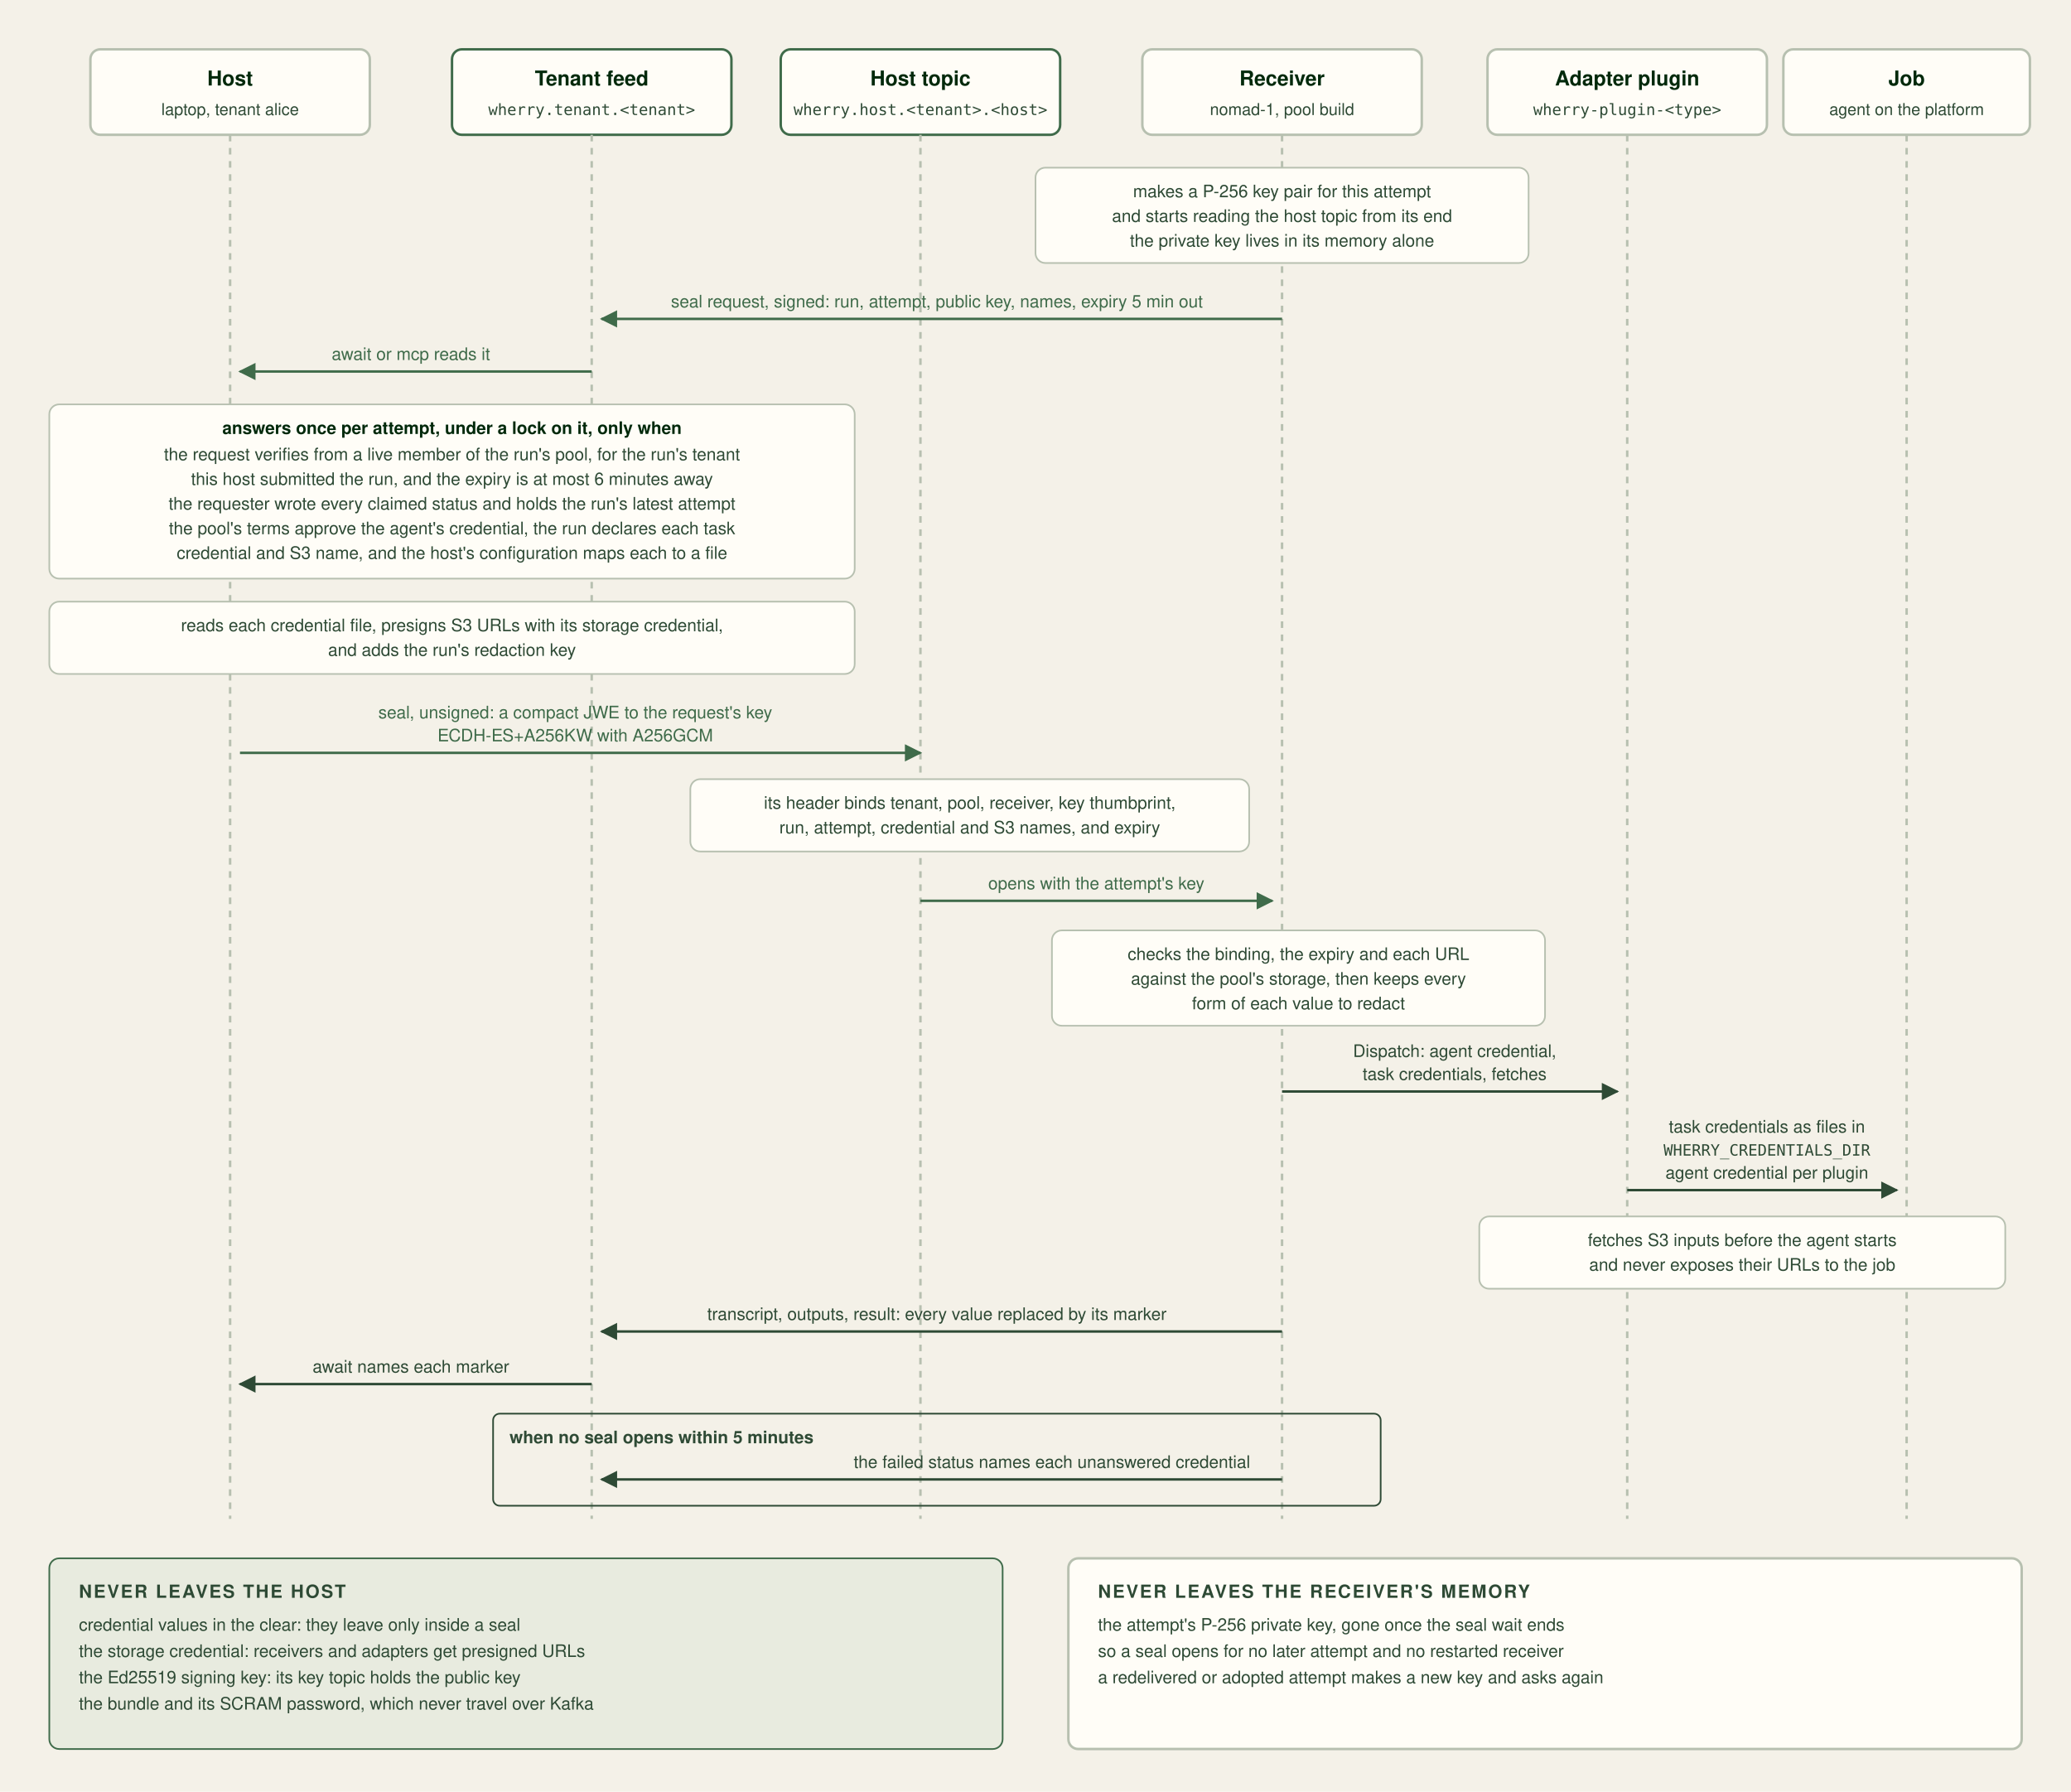
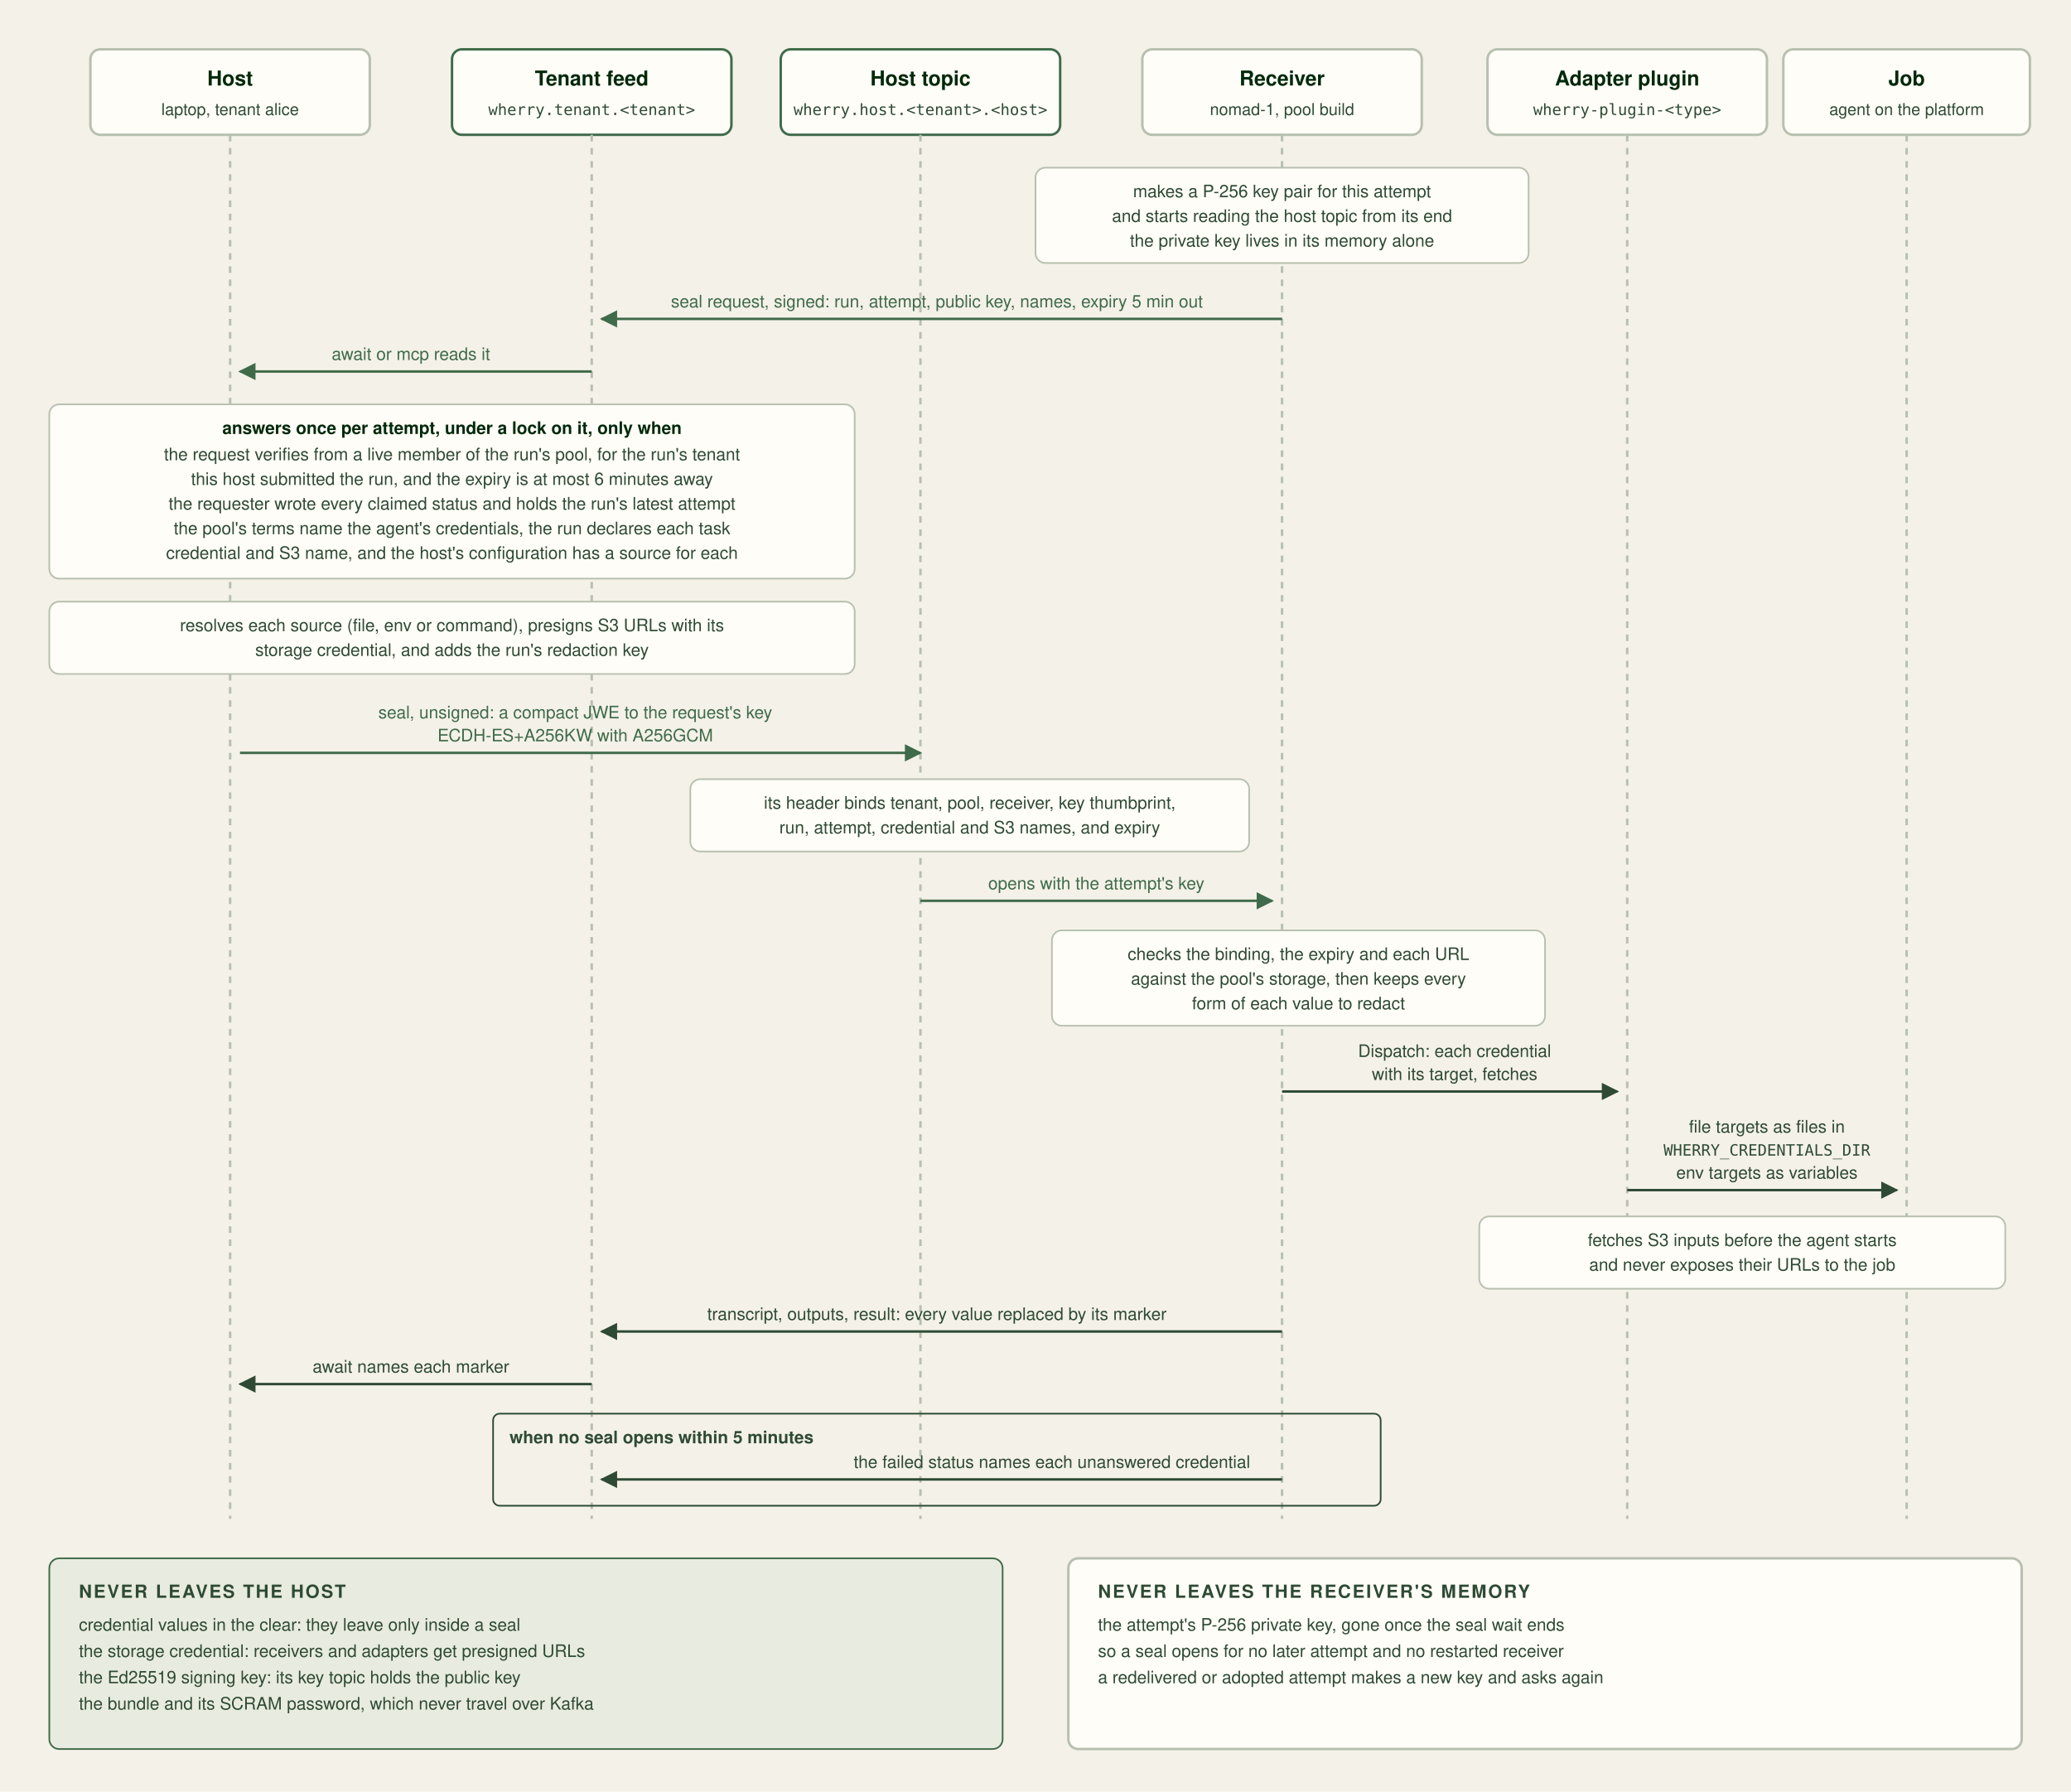
<svg xmlns="http://www.w3.org/2000/svg" viewBox="0 0 1260 1090" font-family="Outfit, ui-sans-serif, system-ui, -apple-system, 'Segoe UI', Helvetica, Arial, sans-serif" role="img" aria-labelledby="title desc">
  <defs>
    <marker id="arrow" viewBox="0 0 10 10" refX="9" refY="5" markerWidth="7" markerHeight="7" orient="auto-start-reverse">
      <path d="M 0 0 L 10 5 L 0 10 z" fill="#2e4a35" />
    </marker>
    <marker id="arrow-seal" viewBox="0 0 10 10" refX="9" refY="5" markerWidth="7" markerHeight="7" orient="auto-start-reverse">
      <path d="M 0 0 L 10 5 L 0 10 z" fill="#3f6b4a" />
    </marker>
  </defs>
  <rect width="1260" height="1090" fill="#f4f1e8" />
  <g font-size="12.5" fill="#00290b">
    <rect x="55" y="30" width="170" height="52" rx="6" fill="#fffdf7" stroke="#b7c0b0" stroke-width="1.5" />
    <text x="140" y="52" text-anchor="middle" font-weight="600">Host</text>
    <text x="140" y="70" text-anchor="middle" font-size="10" fill="#2e4a35">laptop, tenant alice</text>
    <rect x="275" y="30" width="170" height="52" rx="6" fill="#fffdf7" stroke="#3f6b4a" stroke-width="1.5" />
    <text x="360" y="52" text-anchor="middle" font-weight="600">Tenant feed</text>
    <text x="360" y="70" text-anchor="middle" font-size="9.5" font-family="'IBM Plex Mono', ui-monospace, SFMono-Regular, Menlo, monospace" fill="#2e4a35">wherry.tenant.&lt;tenant&gt;</text>
    <rect x="475" y="30" width="170" height="52" rx="6" fill="#fffdf7" stroke="#3f6b4a" stroke-width="1.5" />
    <text x="560" y="52" text-anchor="middle" font-weight="600">Host topic</text>
    <text x="560" y="70" text-anchor="middle" font-size="9.5" font-family="'IBM Plex Mono', ui-monospace, SFMono-Regular, Menlo, monospace" fill="#2e4a35">wherry.host.&lt;tenant&gt;.&lt;host&gt;</text>
    <rect x="695" y="30" width="170" height="52" rx="6" fill="#fffdf7" stroke="#b7c0b0" stroke-width="1.5" />
    <text x="780" y="52" text-anchor="middle" font-weight="600">Receiver</text>
    <text x="780" y="70" text-anchor="middle" font-size="10" fill="#2e4a35">nomad-1, pool build</text>
    <rect x="905" y="30" width="170" height="52" rx="6" fill="#fffdf7" stroke="#b7c0b0" stroke-width="1.5" />
    <text x="990" y="52" text-anchor="middle" font-weight="600">Adapter plugin</text>
    <text x="990" y="70" text-anchor="middle" font-size="9.5" font-family="'IBM Plex Mono', ui-monospace, SFMono-Regular, Menlo, monospace" fill="#2e4a35">wherry-plugin-&lt;type&gt;</text>
    <rect x="1085" y="30" width="150" height="52" rx="6" fill="#fffdf7" stroke="#b7c0b0" stroke-width="1.5" />
    <text x="1160" y="52" text-anchor="middle" font-weight="600">Job</text>
    <text x="1160" y="70" text-anchor="middle" font-size="10" fill="#2e4a35">agent on the platform</text>
  </g>
  <g stroke="#b7c0b0" stroke-width="1.5" stroke-dasharray="4 4">
    <line x1="140" y1="82" x2="140" y2="924" />
    <line x1="360" y1="82" x2="360" y2="924" />
    <line x1="560" y1="82" x2="560" y2="924" />
    <line x1="780" y1="82" x2="780" y2="924" />
    <line x1="990" y1="82" x2="990" y2="924" />
    <line x1="1160" y1="82" x2="1160" y2="924" />
  </g>
  <g font-size="10.5" fill="#2e4a35" text-anchor="middle">
    <rect x="630" y="102" width="300" height="58" rx="6" fill="#fffdf7" stroke="#b7c0b0" stroke-width="1" />
    <text x="780" y="120">makes a P-256 key pair for this attempt</text>
    <text x="780" y="135">and starts reading the host topic from its end</text>
    <text x="780" y="150">the private key lives in its memory alone</text>
    <path d="M 780 194 H 366" stroke="#3f6b4a" stroke-width="1.5" fill="none" marker-end="url(#arrow-seal)" />
    <text x="570" y="187" fill="#3f6b4a">seal request, signed: run, attempt, public key, names, expiry 5 min out</text>
    <path d="M 360 226 H 146" stroke="#3f6b4a" stroke-width="1.5" fill="none" marker-end="url(#arrow-seal)" />
    <text x="250" y="219" fill="#3f6b4a">await or mcp reads it</text>
    <rect x="30" y="246" width="490" height="106" rx="6" fill="#fffdf7" stroke="#b7c0b0" stroke-width="1" />
    <text x="275" y="264" font-weight="600" fill="#00290b">answers once per attempt, under a lock on it, only when</text>
    <text x="275" y="280">the request verifies from a live member of the run's pool, for the run's tenant</text>
    <text x="275" y="295">this host submitted the run, and the expiry is at most 6 minutes away</text>
    <text x="275" y="310">the requester wrote every claimed status and holds the run's latest attempt</text>
-     <text x="275" y="325">the pool's terms approve the agent's credential, the run declares each task</text>
-     <text x="275" y="340">credential and S3 name, and the host's configuration maps each to a file</text>
+     <text x="275" y="325">the pool's terms name the agent's credentials, the run declares each task</text>
+     <text x="275" y="340">credential and S3 name, and the host's configuration has a source for each</text>
    <rect x="30" y="366" width="490" height="44" rx="6" fill="#fffdf7" stroke="#b7c0b0" stroke-width="1" />
-     <text x="275" y="384">reads each credential file, presigns S3 URLs with its storage credential,</text>
-     <text x="275" y="399">and adds the run's redaction key</text>
+     <text x="275" y="384">resolves each source (file, env or command), presigns S3 URLs with its</text>
+     <text x="275" y="399">storage credential, and adds the run's redaction key</text>
    <path d="M 146 458 H 560" stroke="#3f6b4a" stroke-width="1.5" fill="none" marker-end="url(#arrow-seal)" />
    <text x="350" y="437" fill="#3f6b4a">seal, unsigned: a compact JWE to the request's key</text>
    <text x="350" y="451" fill="#3f6b4a">ECDH-ES+A256KW with A256GCM</text>
    <rect x="420" y="474" width="340" height="44" rx="6" fill="#fffdf7" stroke="#b7c0b0" stroke-width="1" />
    <text x="590" y="492">its header binds tenant, pool, receiver, key thumbprint,</text>
    <text x="590" y="507">run, attempt, credential and S3 names, and expiry</text>
    <path d="M 560 548 H 774" stroke="#3f6b4a" stroke-width="1.5" fill="none" marker-end="url(#arrow-seal)" />
    <text x="667" y="541" fill="#3f6b4a">opens with the attempt's key</text>
    <rect x="640" y="566" width="300" height="58" rx="6" fill="#fffdf7" stroke="#b7c0b0" stroke-width="1" />
    <text x="790" y="584">checks the binding, the expiry and each URL</text>
    <text x="790" y="599">against the pool's storage, then keeps every</text>
    <text x="790" y="614">form of each value to redact</text>
    <path d="M 780 664 H 984" stroke="#2e4a35" stroke-width="1.5" fill="none" marker-end="url(#arrow)" />
-     <text x="885" y="643">Dispatch: agent credential,</text>
-     <text x="885" y="657">task credentials, fetches</text>
+     <text x="885" y="643">Dispatch: each credential</text>
+     <text x="885" y="657">with its target, fetches</text>
    <path d="M 990 724 H 1154" stroke="#2e4a35" stroke-width="1.5" fill="none" marker-end="url(#arrow)" />
-     <text x="1075" y="689">task credentials as files in</text>
+     <text x="1075" y="689">file targets as files in</text>
    <text x="1075" y="703" font-size="9.5" font-family="'IBM Plex Mono', ui-monospace, SFMono-Regular, Menlo, monospace">WHERRY_CREDENTIALS_DIR</text>
-     <text x="1075" y="717">agent credential per plugin</text>
+     <text x="1075" y="717">env targets as variables</text>
    <rect x="900" y="740" width="320" height="44" rx="6" fill="#fffdf7" stroke="#b7c0b0" stroke-width="1" />
    <text x="1060" y="758">fetches S3 inputs before the agent starts</text>
    <text x="1060" y="773">and never exposes their URLs to the job</text>
    <path d="M 780 810 H 366" stroke="#2e4a35" stroke-width="1.5" fill="none" marker-end="url(#arrow)" />
    <text x="570" y="803">transcript, outputs, result: every value replaced by its marker</text>
    <path d="M 360 842 H 146" stroke="#2e4a35" stroke-width="1.5" fill="none" marker-end="url(#arrow)" />
    <text x="250" y="835">await names each marker</text>
    <rect x="300" y="860" width="540" height="56" rx="4" fill="none" stroke="#2e4a35" stroke-width="1" />
    <text x="310" y="878" text-anchor="start" font-weight="600">when no seal opens within 5 minutes</text>
    <path d="M 780 900 H 366" stroke="#2e4a35" stroke-width="1.5" fill="none" marker-end="url(#arrow)" />
    <text x="640" y="893">the failed status names each unanswered credential</text>
  </g>
  <rect x="30" y="948" width="580" height="116" rx="6" fill="#e8ebdf" stroke="#3f6b4a" stroke-width="1" />
  <text x="48" y="972" font-size="11" font-weight="600" fill="#2e4a35" letter-spacing="1">NEVER LEAVES THE HOST</text>
  <g font-size="10.5" fill="#2e4a35">
    <text x="48" y="992">credential values in the clear: they leave only inside a seal</text>
    <text x="48" y="1008">the storage credential: receivers and adapters get presigned URLs</text>
    <text x="48" y="1024">the Ed25519 signing key: its key topic holds the public key</text>
    <text x="48" y="1040">the bundle and its SCRAM password, which never travel over Kafka</text>
  </g>
  <rect x="650" y="948" width="580" height="116" rx="6" fill="#fffdf7" stroke="#b7c0b0" stroke-width="1.5" />
  <text x="668" y="972" font-size="11" font-weight="600" fill="#2e4a35" letter-spacing="1">NEVER LEAVES THE RECEIVER'S MEMORY</text>
  <g font-size="10.5" fill="#2e4a35">
    <text x="668" y="992">the attempt's P-256 private key, gone once the seal wait ends</text>
    <text x="668" y="1008">so a seal opens for no later attempt and no restarted receiver</text>
    <text x="668" y="1024">a redelivered or adopted attempt makes a new key and asks again</text>
  </g>
</svg>
